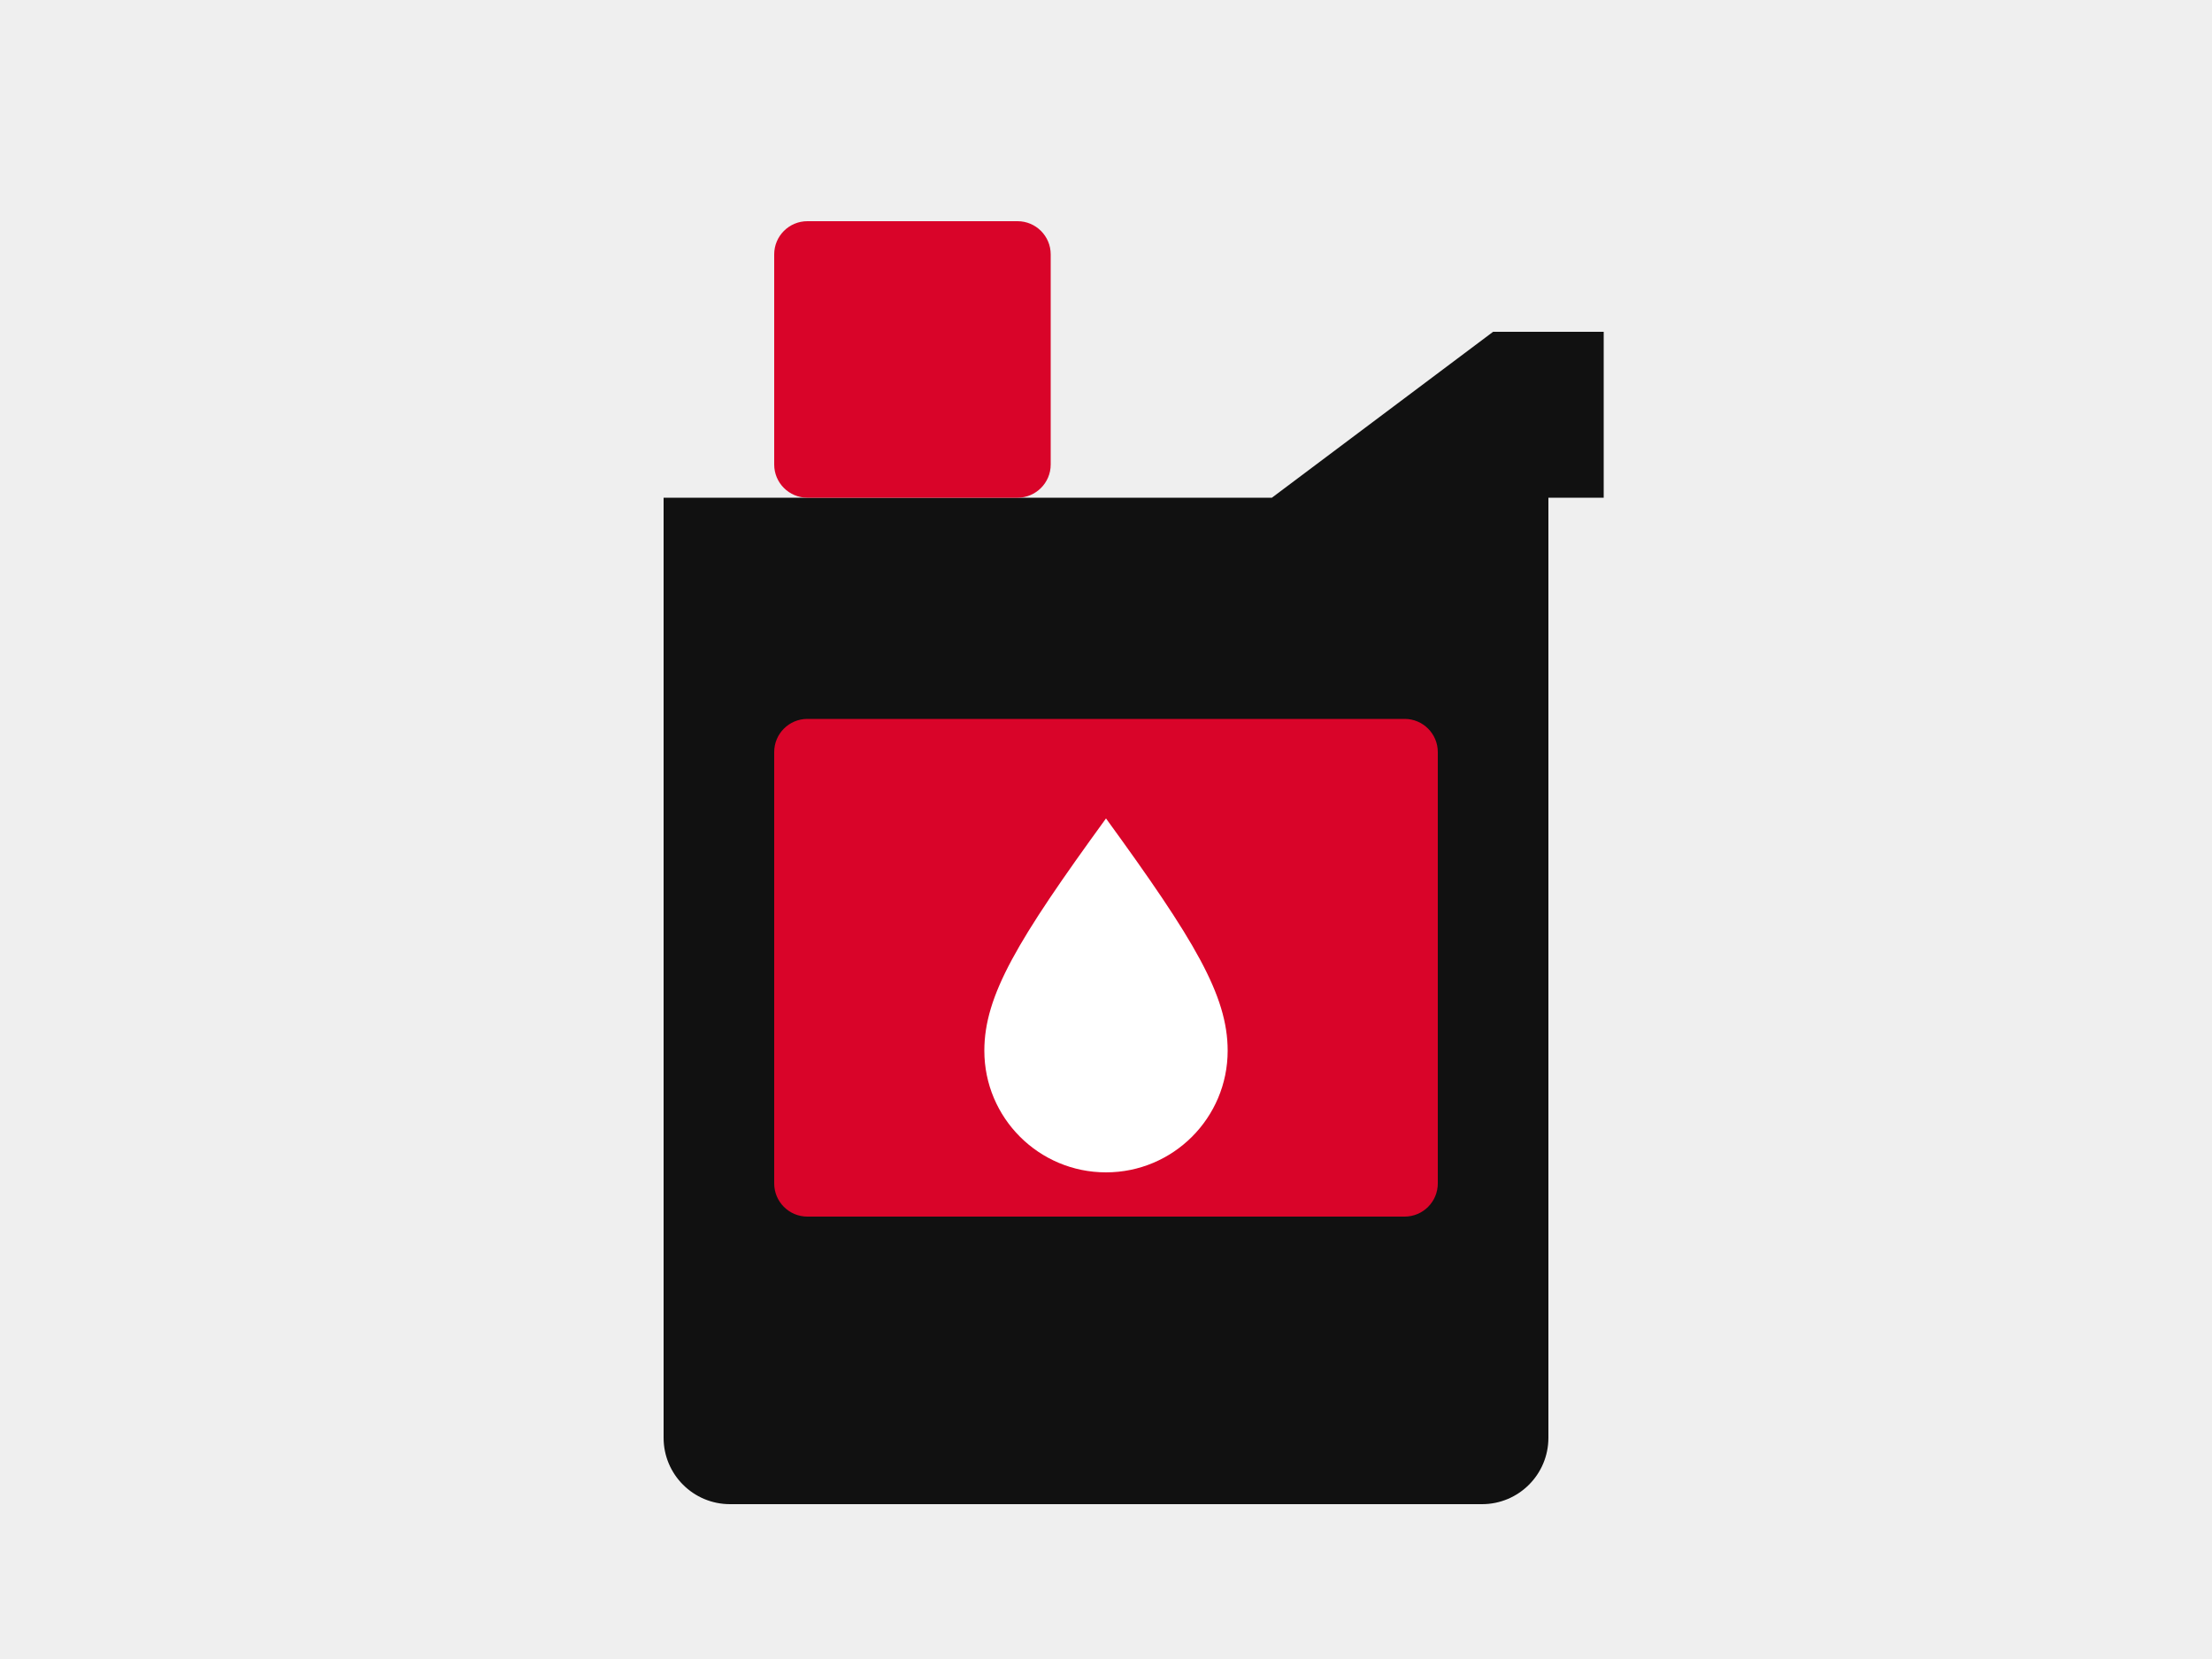
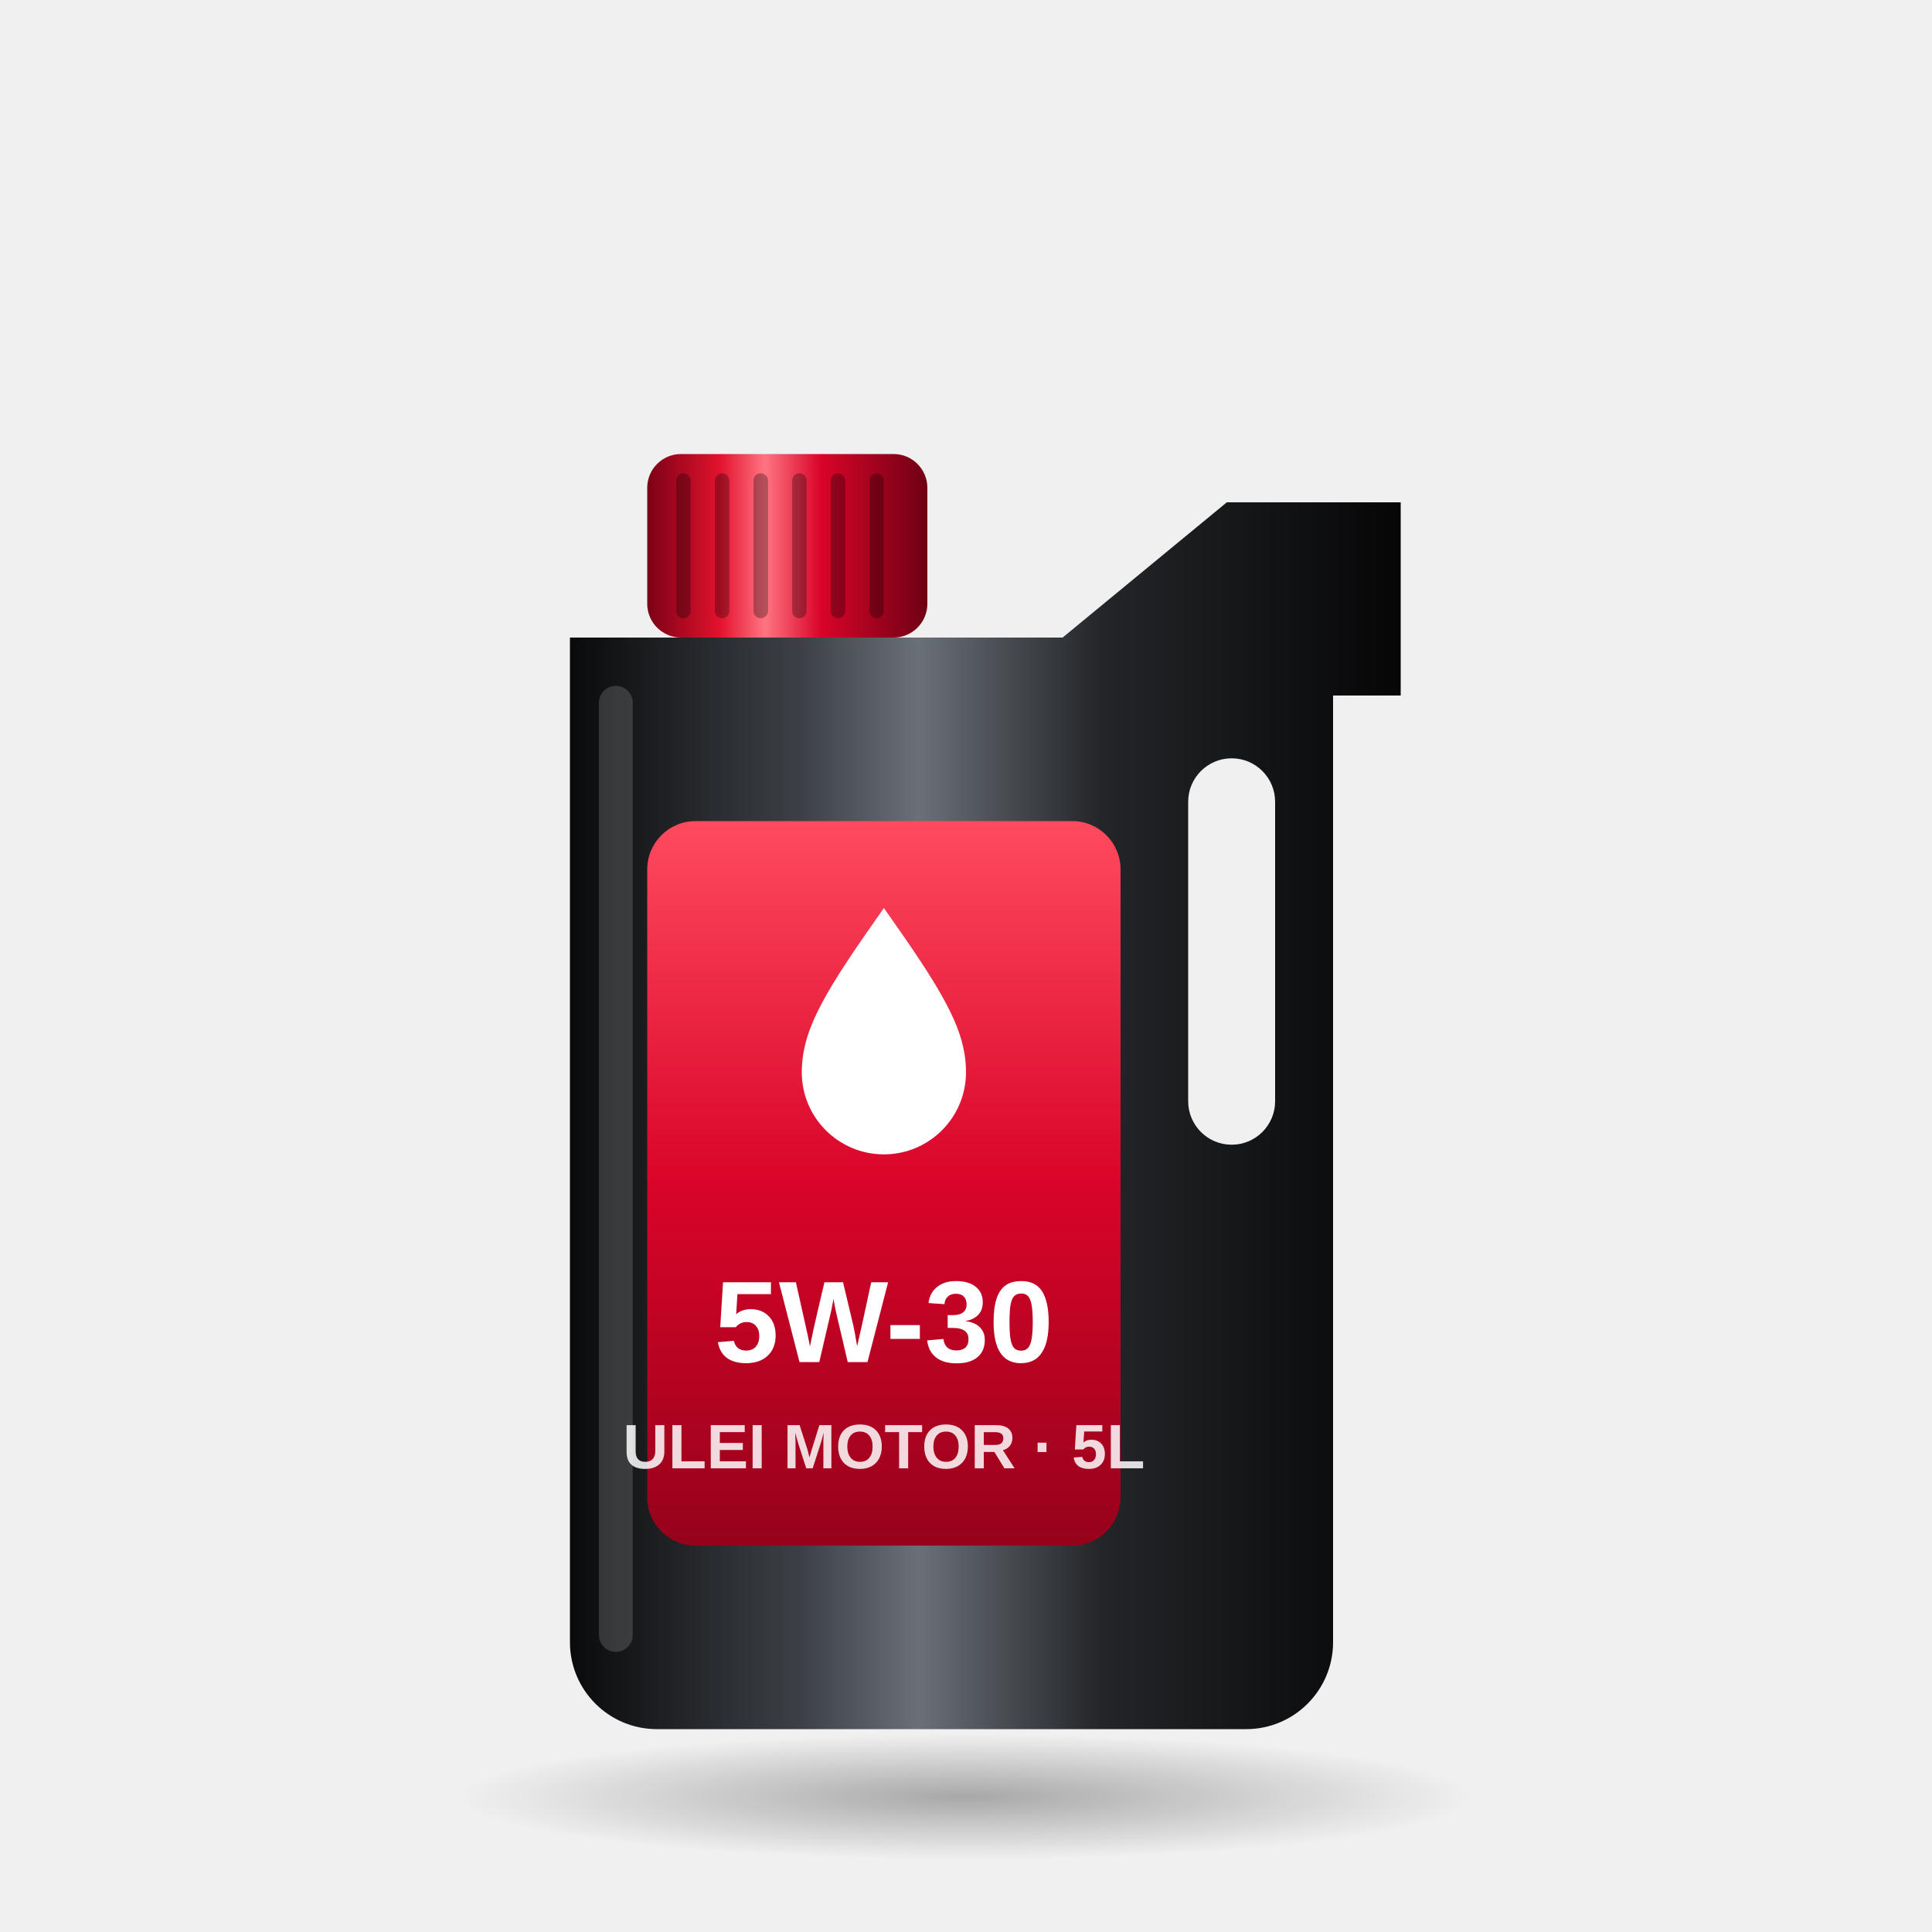
- <svg xmlns="http://www.w3.org/2000/svg" viewBox="0 0 400 300">
-   <rect width="400" height="300" fill="#EFEFEF" />
-   <path d="M120 90 h110 l40 -30 h20 v30 h-10 v170 a12 12 0 0 1 -12 12 h-136 a12 12 0 0 1 -12 -12z" fill="#111111" />
-   <rect x="140" y="40" width="50" height="50" rx="6" fill="#D90429" />
-   <rect x="140" y="130" width="120" height="90" rx="6" fill="#D90429" />
-   <path d="M200 148 c-16 22 -22 32 -22 42 a22 22 0 0 0 44 0 c0 -10 -6 -20 -22 -42z" fill="#FFFFFF" />
+ <svg xmlns="http://www.w3.org/2000/svg" viewBox="0 0 400 400">
+   <defs>
+     <linearGradient id="st" x1="0" y1="0" x2="1" y2="1">
+       <stop offset="0" stop-color="#fbfcfd" />
+       <stop offset=".32" stop-color="#bfc5cc" />
+       <stop offset=".58" stop-color="#eef0f2" />
+       <stop offset="1" stop-color="#858b95" />
+     </linearGradient>
+     <linearGradient id="cs" x1="0" x2="1" y1="0" y2="0">
+       <stop offset="0" stop-color="#737982" />
+       <stop offset=".28" stop-color="#d6dadf" />
+       <stop offset=".44" stop-color="#ffffff" />
+       <stop offset=".66" stop-color="#b7bcc4" />
+       <stop offset="1" stop-color="#666c75" />
+     </linearGradient>
+     <linearGradient id="cw" x1="0" x2="1" y1="0" y2="0">
+       <stop offset="0" stop-color="#c4c8ce" />
+       <stop offset=".4" stop-color="#ffffff" />
+       <stop offset=".7" stop-color="#eceef0" />
+       <stop offset="1" stop-color="#aeb3ba" />
+     </linearGradient>
+     <linearGradient id="cr" x1="0" x2="1" y1="0" y2="0">
+       <stop offset="0" stop-color="#7c0116" />
+       <stop offset=".26" stop-color="#e3122d" />
+       <stop offset=".42" stop-color="#ff7482" />
+       <stop offset=".62" stop-color="#d90429" />
+       <stop offset="1" stop-color="#6e0113" />
+     </linearGradient>
+     <linearGradient id="cd" x1="0" x2="1" y1="0" y2="0">
+       <stop offset="0" stop-color="#090a0b" />
+       <stop offset=".28" stop-color="#3d4147" />
+       <stop offset=".42" stop-color="#6a7078" />
+       <stop offset=".64" stop-color="#232528" />
+       <stop offset="1" stop-color="#060607" />
+     </linearGradient>
+     <linearGradient id="rd" x1="0" y1="0" x2="0" y2="1">
+       <stop offset="0" stop-color="#ff4a5e" />
+       <stop offset=".5" stop-color="#d90429" />
+       <stop offset="1" stop-color="#96021b" />
+     </linearGradient>
+     <linearGradient id="dk" x1="0" y1="0" x2="0" y2="1">
+       <stop offset="0" stop-color="#4a4e55" />
+       <stop offset="1" stop-color="#131416" />
+     </linearGradient>
+     <linearGradient id="gl" x1="0" y1="0" x2="1" y2="1">
+       <stop offset="0" stop-color="#ffffff" />
+       <stop offset=".5" stop-color="#d8e6f0" />
+       <stop offset="1" stop-color="#a9bccb" />
+     </linearGradient>
+     <radialGradient id="rub">
+       <stop offset=".55" stop-color="#34373c" />
+       <stop offset=".85" stop-color="#1b1c1f" />
+       <stop offset="1" stop-color="#050506" />
+     </radialGradient>
+     <radialGradient id="hub">
+       <stop offset="0" stop-color="#7b8089" />
+       <stop offset="1" stop-color="#2a2c30" />
+     </radialGradient>
+     <radialGradient id="sh">
+       <stop offset="0" stop-color="#000" stop-opacity=".3" />
+       <stop offset="1" stop-color="#000" stop-opacity="0" />
+     </radialGradient>
+   </defs>
+   <ellipse cx="200" cy="372" rx="105" ry="13" fill="url(#sh)" />
+   <path fill-rule="evenodd" fill="url(#cd)" d="M118 132h102l34-28h36v40h-14v196a18 18 0 0 1-18 18H136a18 18 0 0 1-18-18zM246 166a9 9 0 0 1 18 0v62a9 9 0 0 1-18 0z" />
+   <rect x="134" y="94" width="58" height="38" rx="7" fill="url(#cr)" />
+   <rect x="140" y="98" width="3" height="30" rx="1.5" fill="#000" fill-opacity=".3" />
+   <rect x="148" y="98" width="3" height="30" rx="1.5" fill="#000" fill-opacity=".3" />
+   <rect x="156" y="98" width="3" height="30" rx="1.5" fill="#000" fill-opacity=".3" />
+   <rect x="164" y="98" width="3" height="30" rx="1.5" fill="#000" fill-opacity=".3" />
+   <rect x="172" y="98" width="3" height="30" rx="1.5" fill="#000" fill-opacity=".3" />
+   <rect x="180" y="98" width="3" height="30" rx="1.5" fill="#000" fill-opacity=".3" />
+   <rect x="134" y="170" width="98" height="150" rx="10" fill="url(#rd)" />
+   <path d="M183 188c-12 17-17 25-17 34a17 17 0 0 0 34 0c0-9-5-17-17-34z" fill="#fff" />
+   <text x="183" y="282" text-anchor="middle" font-family="Arial,Helvetica,sans-serif" font-weight="900" font-size="24" fill="#fff">5W-30</text>
+   <text x="183" y="304" text-anchor="middle" font-family="Arial,Helvetica,sans-serif" font-weight="700" font-size="13" fill="#fff" fill-opacity=".85">ULEI MOTOR · 5L</text>
+   <rect x="124" y="142" width="7" height="200" rx="3.5" fill="#fff" fill-opacity=".16" />
</svg>
